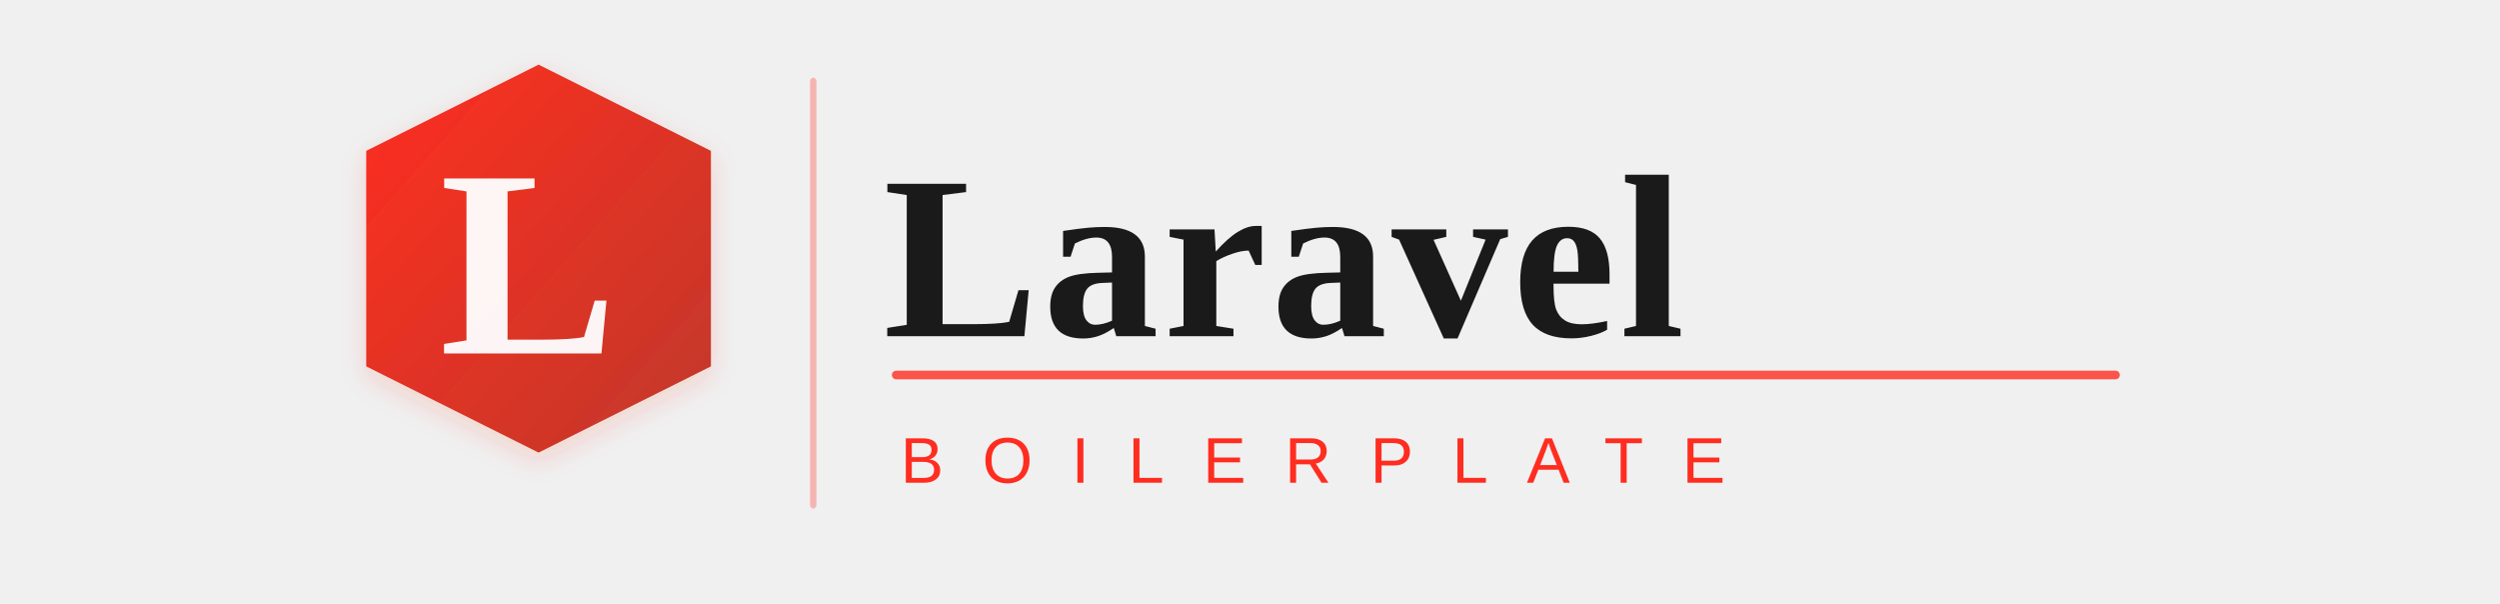
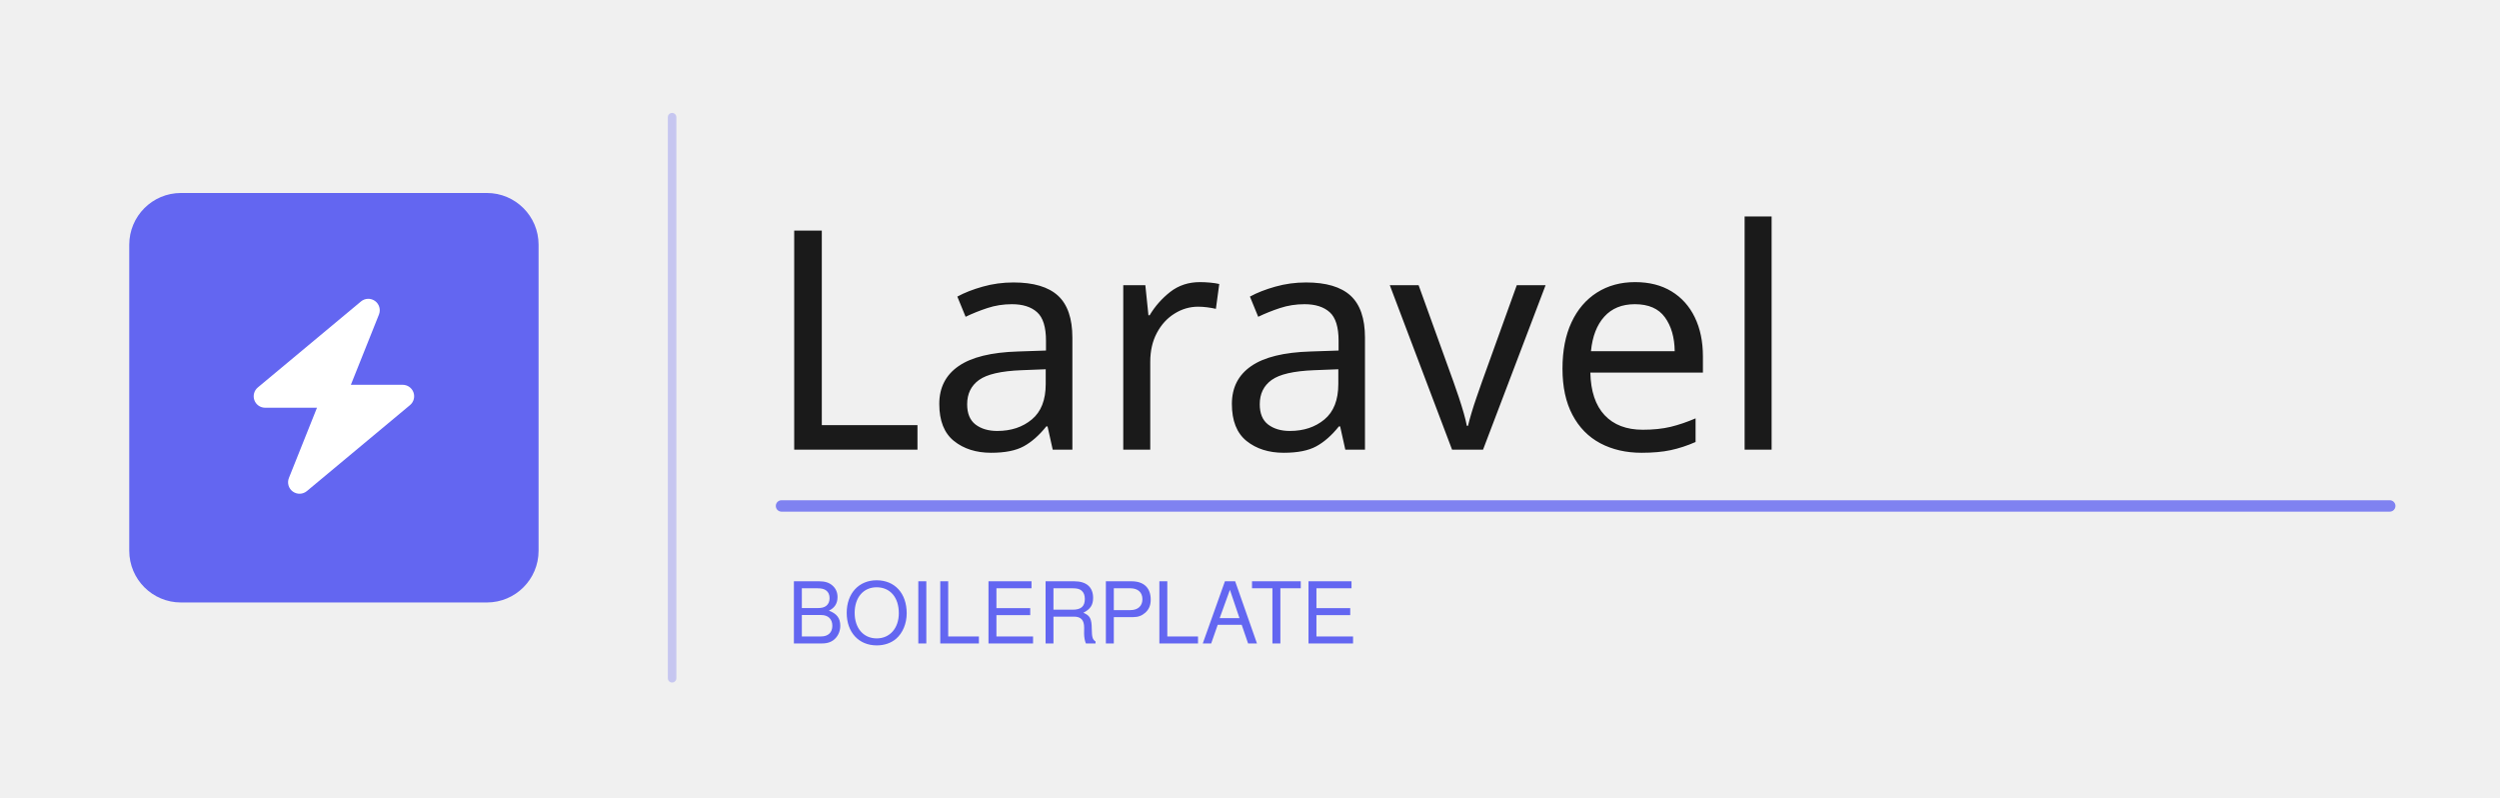
- <svg xmlns="http://www.w3.org/2000/svg" viewBox="0 0 440 140" width="580" height="140">
+ <svg xmlns="http://www.w3.org/2000/svg" xmlns:xlink="http://www.w3.org/1999/xlink" width="580px" height="185px" viewBox="0 0 580 185" version="1.1">
  <defs>
-     <linearGradient id="flameGrad" x1="0%" y1="0%" x2="100%" y2="100%">
-       <stop offset="0%" style="stop-color:#FF2D20;stop-opacity:1" />
-       <stop offset="100%" style="stop-color:#c0392b;stop-opacity:1" />
-     </linearGradient>
-     <filter id="shadow" x="-10%" y="-10%" width="120%" height="120%">
-       <feDropShadow dx="0" dy="2" stdDeviation="3" flood-color="#FF2D20" flood-opacity="0.15" />
-     </filter>
+     <path d="M0,0 L580,0 L580,180.143 L0,180.143 L0,0 Z" id="path-1" />
  </defs>
-   <g transform="translate(0, 10)" filter="url(#shadow)">
-     <polygon points="55,5 95,25 95,75 55,95 15,75 15,25" fill="url(#flameGrad)" rx="4" />
-     <text x="32" y="72" font-family="Georgia, 'Times New Roman', serif" font-weight="bold" font-size="62" fill="white" opacity="0.95">L</text>
-   </g>
-   <rect x="118" y="18" width="1.5" height="100" fill="#FF2D20" opacity="0.3" rx="1" />
-   <g transform="translate(135, 0)">
-     <text x="0" y="78" font-family="Georgia, 'Times New Roman', serif" font-weight="bold" font-size="54" fill="#1a1a1a" letter-spacing="1">Laravel</text>
-     <rect x="2" y="86" width="285" height="2" fill="#FF2D20" opacity="0.8" rx="1" />
-     <text x="4" y="112" font-family="'Arial', 'Helvetica', sans-serif" font-size="15" fill="#FF2D20" letter-spacing="9" font-weight="400">BOILERPLATE</text>
+   <g id="logo" stroke="none" fill="none" fill-rule="evenodd" stroke-width="1">
+     <g id="Stack" transform="translate(0, 2.2019)" xlink:href="#path-1">
+       <g id="Name" transform="translate(155, 24)">
+         <rect id="Rectangle" fill="#6366F1" opacity="0.3" x="-2.84217094e-14" y="0" width="1.978" height="132.143" rx="0.989" />
+         <g id="Group" transform="translate(22.4224, 12.1234)">
+           <text id="Laravel" fill="#1A1A1A" fill-rule="nonzero" font-family="MicrosoftSansSerif, Microsoft Sans Serif" font-size="71.182" font-weight="normal">
+             <tspan x="0" y="66">Laravel</tspan>
+           </text>
+           <rect id="Rectangle" fill="#6366F1" opacity="0.8" x="2.638" y="77.734" width="375.905" height="2.643" rx="1.318" />
+           <text id="BOILERPLATE" fill="#6366F1" fill-rule="nonzero" font-family="Helvetica" font-size="19.773" font-weight="normal">
+             <tspan x="5.273" y="110.955">BOILERPLATE</tspan>
+           </text>
+         </g>
+       </g>
+       <g id="Icon" transform="translate(30, 42.5714)">
+         <rect id="Rectangle" fill="#6366F1" x="0" y="0" width="95" height="95" rx="12" />
+         <g id="Group" transform="translate(28.8791, 24.5511)" fill="#FFFFFF">
+           <path d="M28.164,0.508 C29.153,1.223 29.519,2.52 29.07,3.651 L22.553,19.951 L34.581,19.951 C35.703,19.951 36.701,20.65 37.083,21.705 C37.465,22.761 37.141,23.941 36.285,24.656 L12.345,44.606 C11.406,45.388 10.067,45.429 9.078,44.714 C8.089,43.999 7.723,42.703 8.172,41.572 L14.689,25.271 L2.661,25.271 C1.539,25.271 0.541,24.573 0.159,23.517 C-0.224,22.462 0.101,21.281 0.957,20.567 L24.897,0.617 C25.836,-0.165 27.174,-0.206 28.164,0.508 Z" id="Path" />
+         </g>
+       </g>
+     </g>
  </g>
</svg>
